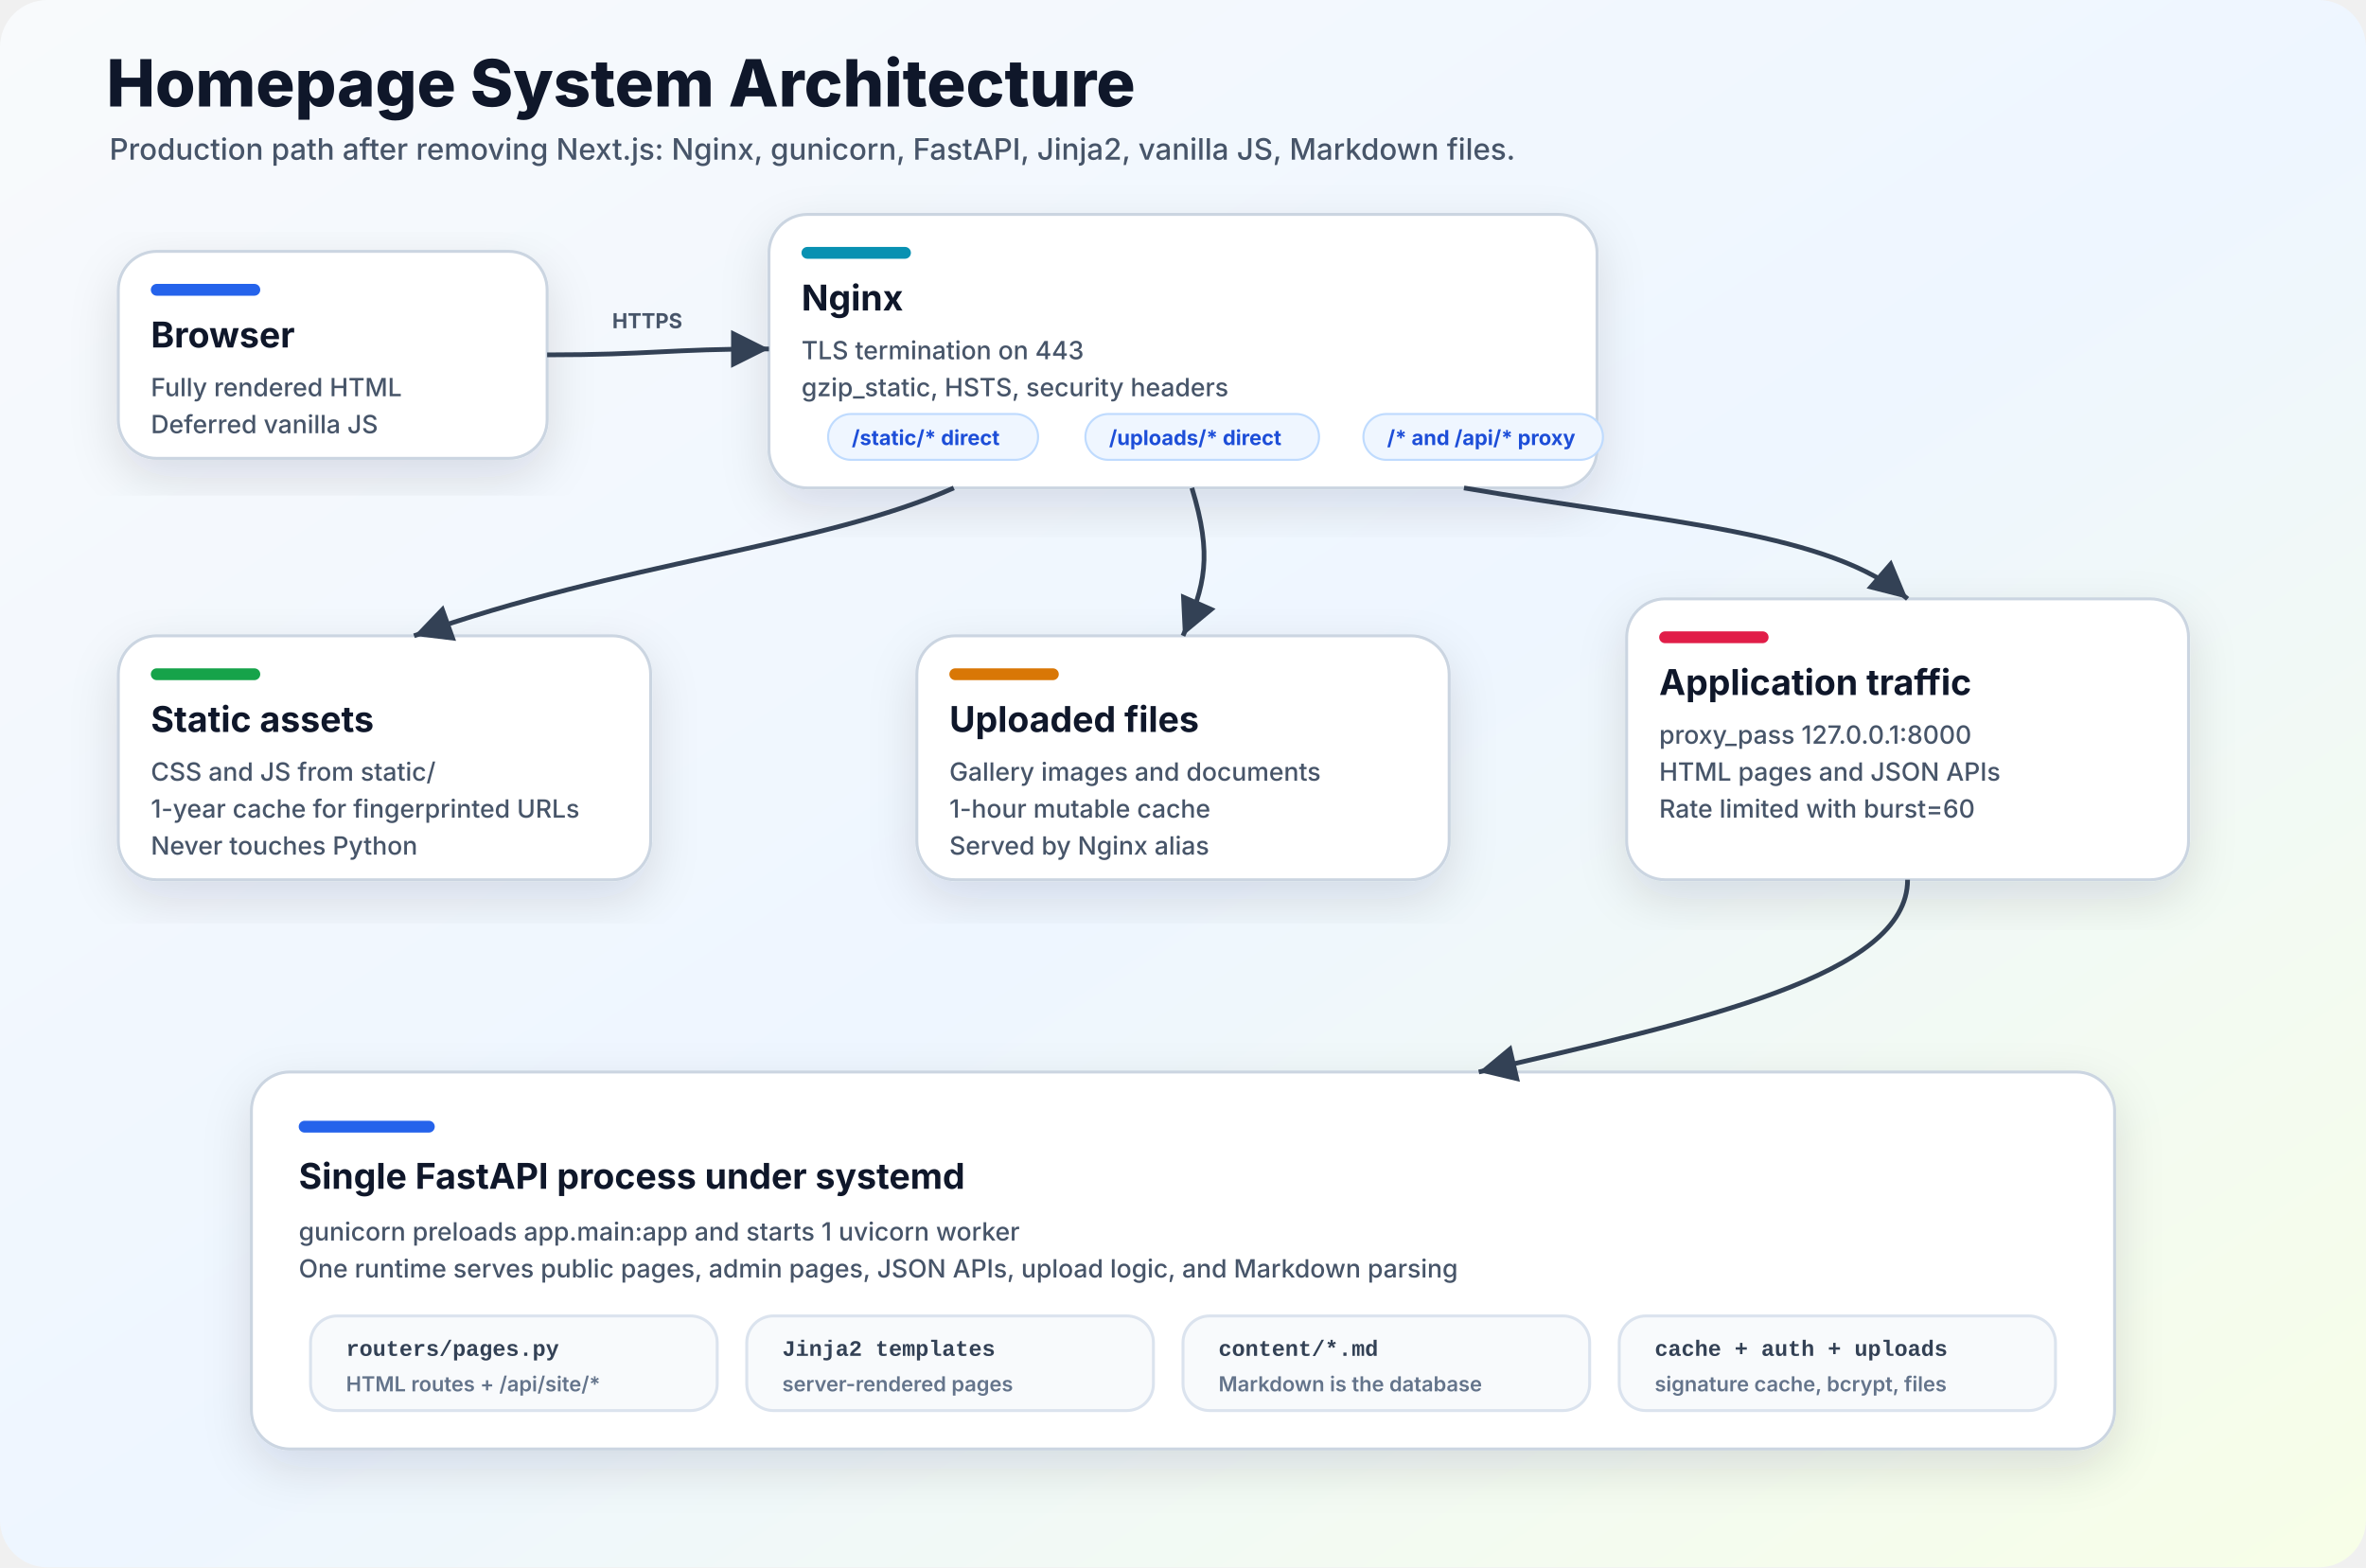
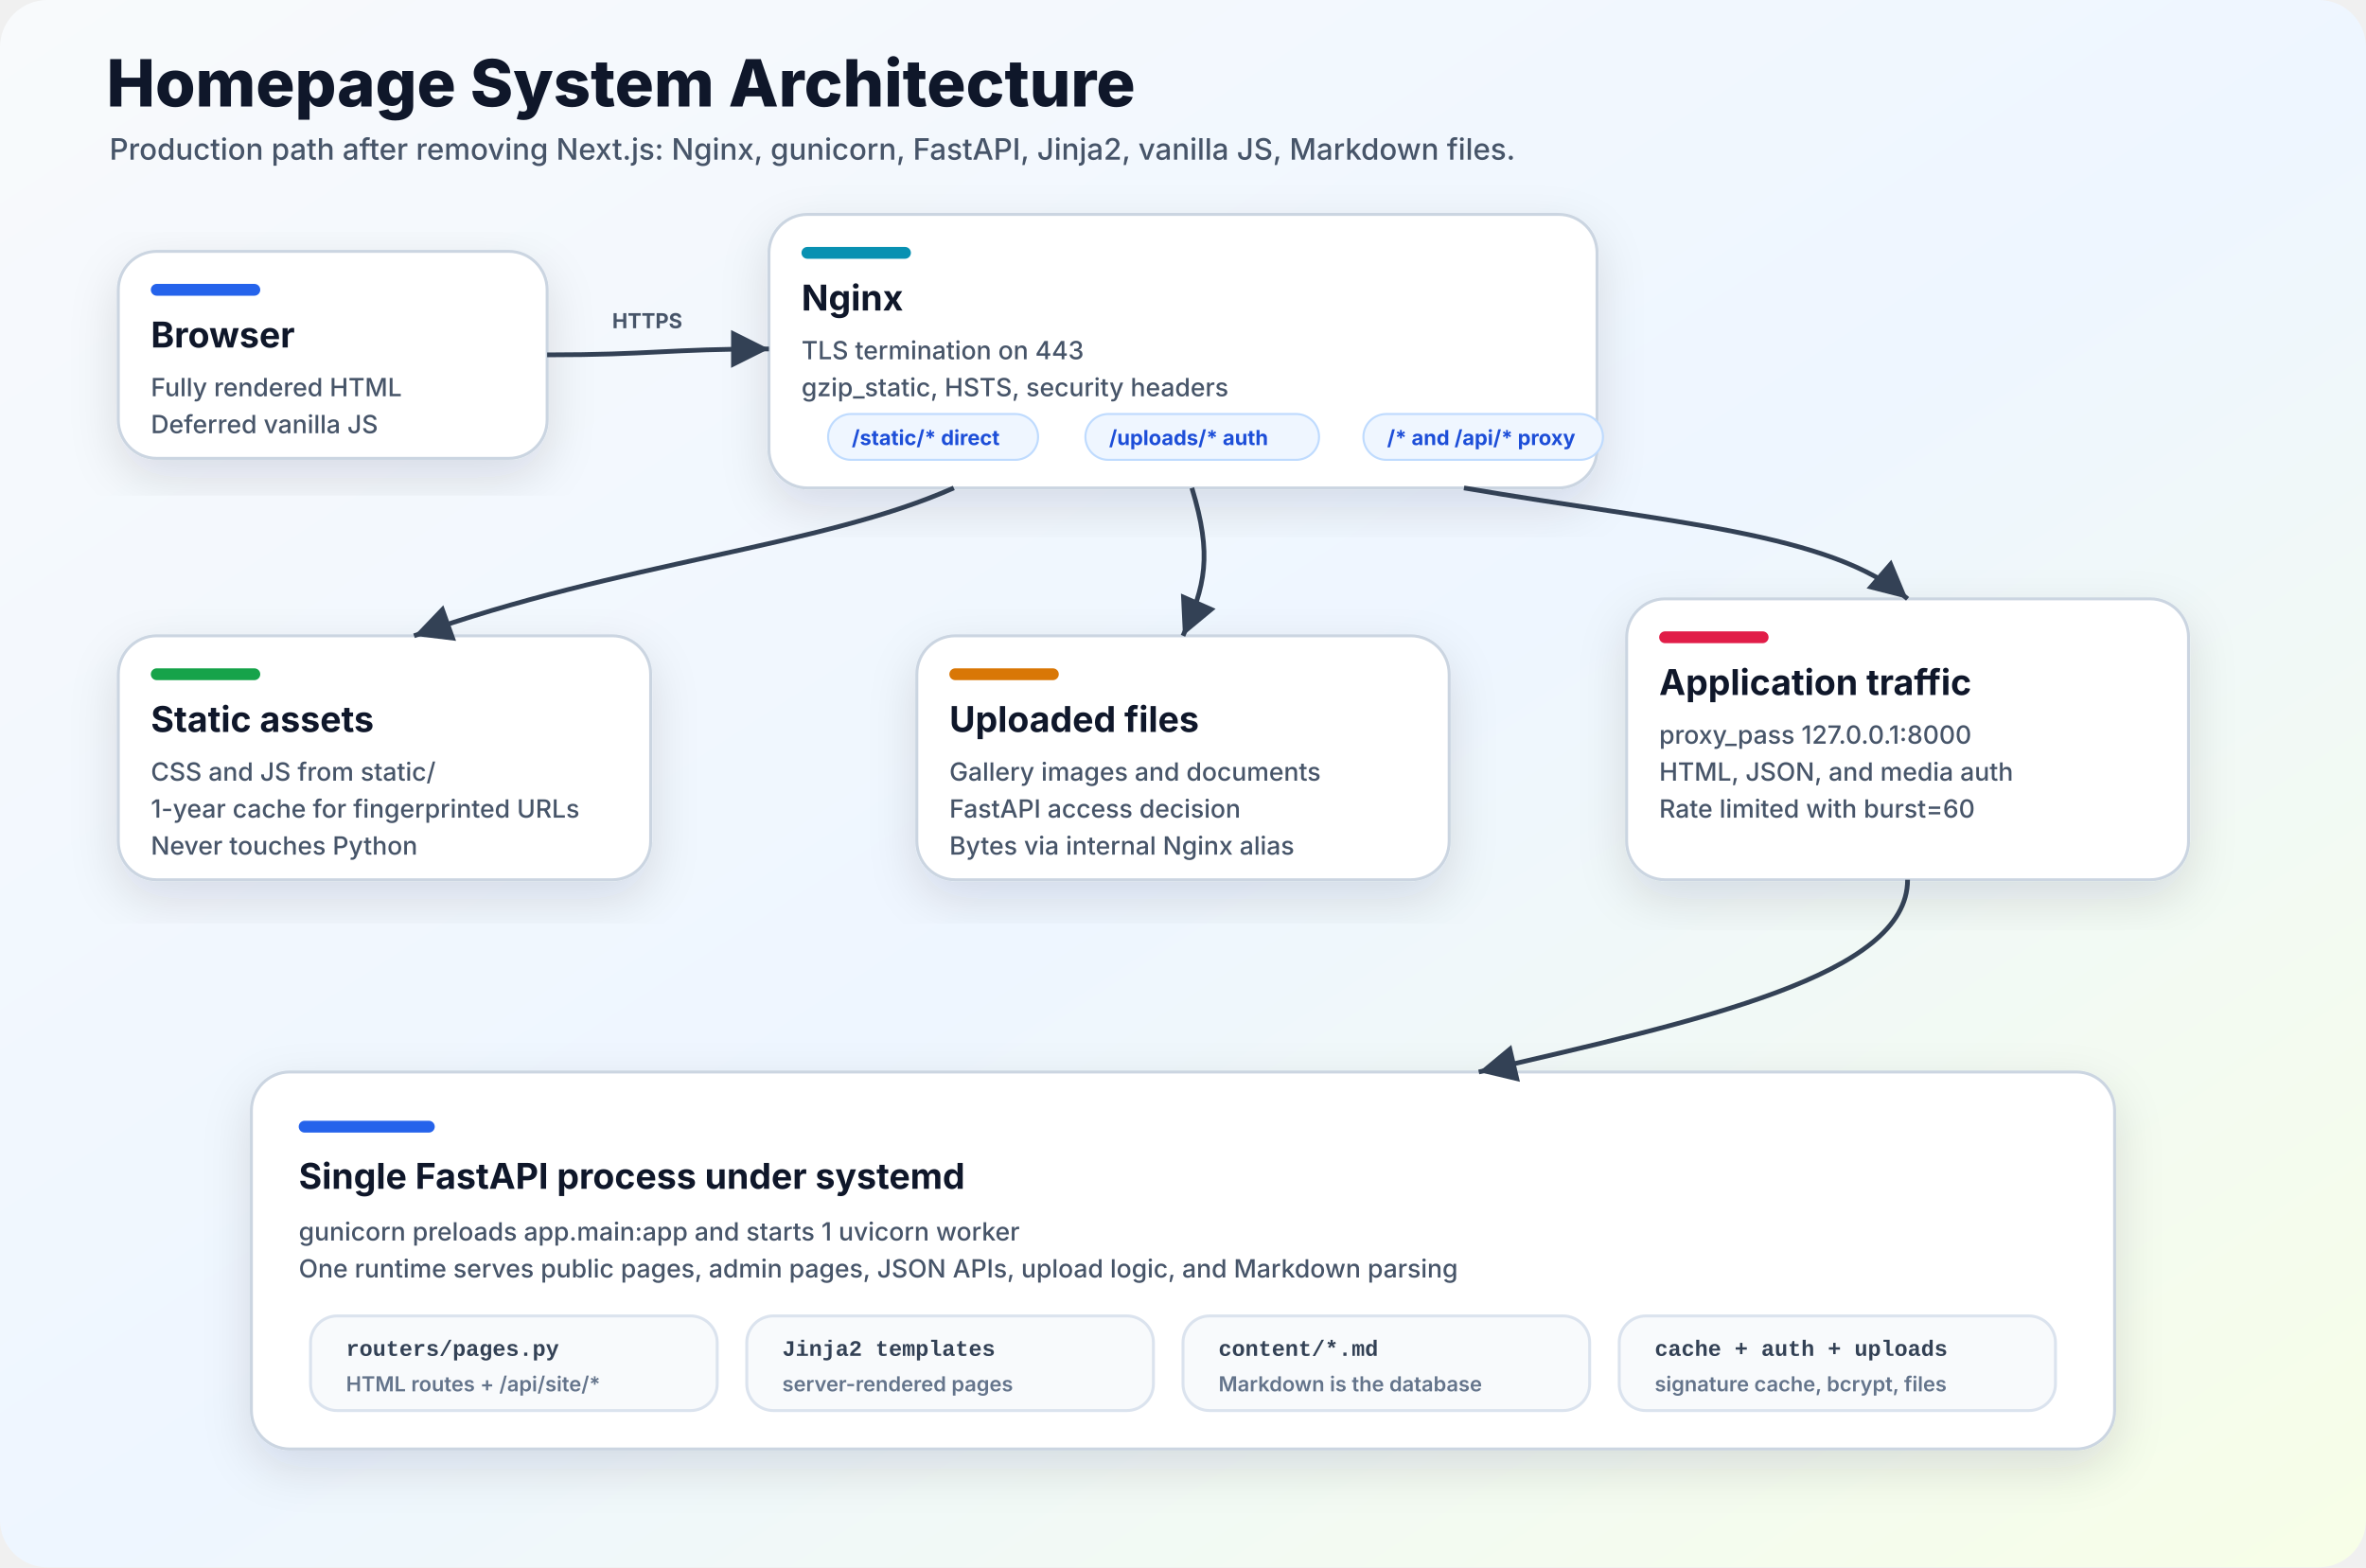
<svg xmlns="http://www.w3.org/2000/svg" width="1600" height="1060" viewBox="0 0 1600 1060" role="img" aria-labelledby="title desc">
  <defs>
    <linearGradient id="bg" x1="0" y1="0" x2="1" y2="1">
      <stop offset="0%" stop-color="#f8fafc" />
      <stop offset="52%" stop-color="#eef6ff" />
      <stop offset="100%" stop-color="#f7fee7" />
    </linearGradient>
    <filter id="shadow" x="-12%" y="-18%" width="124%" height="136%">
      <feDropShadow dx="0" dy="12" stdDeviation="16" flood-color="#0f172a" flood-opacity=".12" />
    </filter>
    <marker id="arrow" markerWidth="12" markerHeight="12" refX="10" refY="6" orient="auto" markerUnits="strokeWidth">
      <path d="M2 2 L10 6 L2 10 Z" fill="#334155" />
    </marker>
    <marker id="arrowMuted" markerWidth="12" markerHeight="12" refX="10" refY="6" orient="auto" markerUnits="strokeWidth">
      <path d="M2 2 L10 6 L2 10 Z" fill="#64748b" />
    </marker>
  </defs>
  <style>
  .title { fill: #0f172a; font-family: Inter, ui-sans-serif, system-ui, -apple-system, BlinkMacSystemFont, Segoe UI, sans-serif; font-size: 44px; font-weight: 800; }
  .subtitle { fill: #475569; font-family: Inter, ui-sans-serif, system-ui, -apple-system, BlinkMacSystemFont, Segoe UI, sans-serif; font-size: 20px; font-weight: 500; }
  .label { fill: #0f172a; font-family: Inter, ui-sans-serif, system-ui, -apple-system, BlinkMacSystemFont, Segoe UI, sans-serif; font-size: 24px; font-weight: 750; }
  .small { fill: #475569; font-family: Inter, ui-sans-serif, system-ui, -apple-system, BlinkMacSystemFont, Segoe UI, sans-serif; font-size: 17px; font-weight: 500; }
  .tiny { fill: #64748b; font-family: Inter, ui-sans-serif, system-ui, -apple-system, BlinkMacSystemFont, Segoe UI, sans-serif; font-size: 14px; font-weight: 600; }
  .mono { fill: #334155; font-family: ui-monospace, SFMono-Regular, Menlo, Monaco, Consolas, Liberation Mono, monospace; font-size: 15px; font-weight: 650; }
  .box { fill: #ffffff; stroke: #cbd5e1; stroke-width: 2; filter: url(#shadow); }
  .box-soft { fill: #f8fafc; stroke: #dbe3ee; stroke-width: 2; }
  .accent-blue { fill: #2563eb; }
  .accent-cyan { fill: #0891b2; }
  .accent-green { fill: #16a34a; }
  .accent-amber { fill: #d97706; }
  .accent-rose { fill: #e11d48; }
  .chip { fill: #eff6ff; stroke: #bfdbfe; stroke-width: 1.4; }
  .chip-text { fill: #1d4ed8; font-family: Inter, ui-sans-serif, system-ui, -apple-system, BlinkMacSystemFont, Segoe UI, sans-serif; font-size: 14px; font-weight: 700; }
  .arrow { stroke: #334155; stroke-width: 3.2; fill: none; marker-end: url(#arrow); }
  .arrow-muted { stroke: #64748b; stroke-width: 2.6; fill: none; marker-end: url(#arrowMuted); stroke-dasharray: 8 8; }
  .line-label { fill: #475569; font-family: Inter, ui-sans-serif, system-ui, -apple-system, BlinkMacSystemFont, Segoe UI, sans-serif; font-size: 14px; font-weight: 700; }
</style>
  <rect fill="url(#bg)" x="0" y="0" width="1600" height="1060" rx="32" />
  <text class="title" x="72" y="72">Homepage System Architecture</text>
  <text class="subtitle" x="74" y="108">Production path after removing Next.js: Nginx, gunicorn, FastAPI, Jinja2, vanilla JS, Markdown files.</text>
  <rect class="box" x="80" y="170" width="290" height="140" rx="26" />
  <rect class="accent-blue" x="102" y="192" width="74" height="8" rx="4" />
  <text class="label" x="102" y="235">Browser</text>
  <text class="small" x="102" y="268">Fully rendered HTML</text>
  <text class="small" x="102" y="293">Deferred vanilla JS</text>
  <rect class="box" x="520" y="145" width="560" height="185" rx="26" />
  <rect class="accent-cyan" x="542" y="167" width="74" height="8" rx="4" />
  <text class="label" x="542" y="210">Nginx</text>
  <text class="small" x="542" y="243">TLS termination on 443</text>
  <text class="small" x="542" y="268">gzip_static, HSTS, security headers</text>
  <rect class="chip" x="560" y="280" width="142" height="31" rx="15.5" />
  <text class="chip-text" x="576" y="301">/static/* direct</text>
  <rect class="chip" x="734" y="280" width="158" height="31" rx="15.5" />
-   <text class="chip-text" x="750" y="301">/uploads/* direct</text>
+   <text class="chip-text" x="750" y="301">/uploads/* auth</text>
  <rect class="chip" x="922" y="280" width="162" height="31" rx="15.5" />
  <text class="chip-text" x="938" y="301">/* and /api/* proxy</text>
  <path class="arrow" d="M370 240 C440 240 452 236 520 236" />
  <text class="line-label" x="414" y="222">HTTPS</text>
  <rect class="box" x="80" y="430" width="360" height="165" rx="26" />
  <rect class="accent-green" x="102" y="452" width="74" height="8" rx="4" />
  <text class="label" x="102" y="495">Static assets</text>
  <text class="small" x="102" y="528">CSS and JS from static/</text>
  <text class="small" x="102" y="553">1-year cache for fingerprinted URLs</text>
  <text class="small" x="102" y="578">Never touches Python</text>
  <rect class="box" x="620" y="430" width="360" height="165" rx="26" />
  <rect class="accent-amber" x="642" y="452" width="74" height="8" rx="4" />
  <text class="label" x="642" y="495">Uploaded files</text>
  <text class="small" x="642" y="528">Gallery images and documents</text>
-   <text class="small" x="642" y="553">1-hour mutable cache</text>
-   <text class="small" x="642" y="578">Served by Nginx alias</text>
+   <text class="small" x="642" y="553">FastAPI access decision</text>
+   <text class="small" x="642" y="578">Bytes via internal Nginx alias</text>
  <rect class="box" x="1100" y="405" width="380" height="190" rx="26" />
  <rect class="accent-rose" x="1122" y="427" width="74" height="8" rx="4" />
  <text class="label" x="1122" y="470">Application traffic</text>
  <text class="small" x="1122" y="503">proxy_pass 127.0.0.1:8000</text>
-   <text class="small" x="1122" y="528">HTML pages and JSON APIs</text>
+   <text class="small" x="1122" y="528">HTML, JSON, and media auth</text>
  <text class="small" x="1122" y="553">Rate limited with burst=60</text>
  <path class="arrow" d="M645 330 C555 370 420 380 280 430" />
  <path class="arrow" d="M806 330 C820 376 815 396 800 430" />
  <path class="arrow" d="M990 330 C1130 354 1238 360 1290 405" />
  <rect class="box" x="170" y="725" width="1260" height="255" rx="26" />
  <rect class="accent-blue" x="202" y="758" width="92" height="8" rx="4" />
  <text class="label" x="202" y="804">Single FastAPI process under systemd</text>
  <text class="small" x="202" y="839">gunicorn preloads app.main:app and starts 1 uvicorn worker</text>
  <text class="small" x="202" y="864">One runtime serves public pages, admin pages, JSON APIs, upload logic, and Markdown parsing</text>
  <path class="arrow" d="M1290 595 C1290 660 1150 690 1000 725" />
  <rect class="box-soft" x="210" y="890" width="275" height="64" rx="18" />
  <text class="mono" x="234" y="917">routers/pages.py</text>
  <text class="tiny" x="234" y="941">HTML routes + /api/site/*</text>
  <rect class="box-soft" x="505" y="890" width="275" height="64" rx="18" />
  <text class="mono" x="529" y="917">Jinja2 templates</text>
  <text class="tiny" x="529" y="941">server-rendered pages</text>
  <rect class="box-soft" x="800" y="890" width="275" height="64" rx="18" />
  <text class="mono" x="824" y="917">content/*.md</text>
  <text class="tiny" x="824" y="941">Markdown is the database</text>
  <rect class="box-soft" x="1095" y="890" width="295" height="64" rx="18" />
  <text class="mono" x="1119" y="917">cache + auth + uploads</text>
  <text class="tiny" x="1119" y="941">signature cache, bcrypt, files</text>
</svg>
